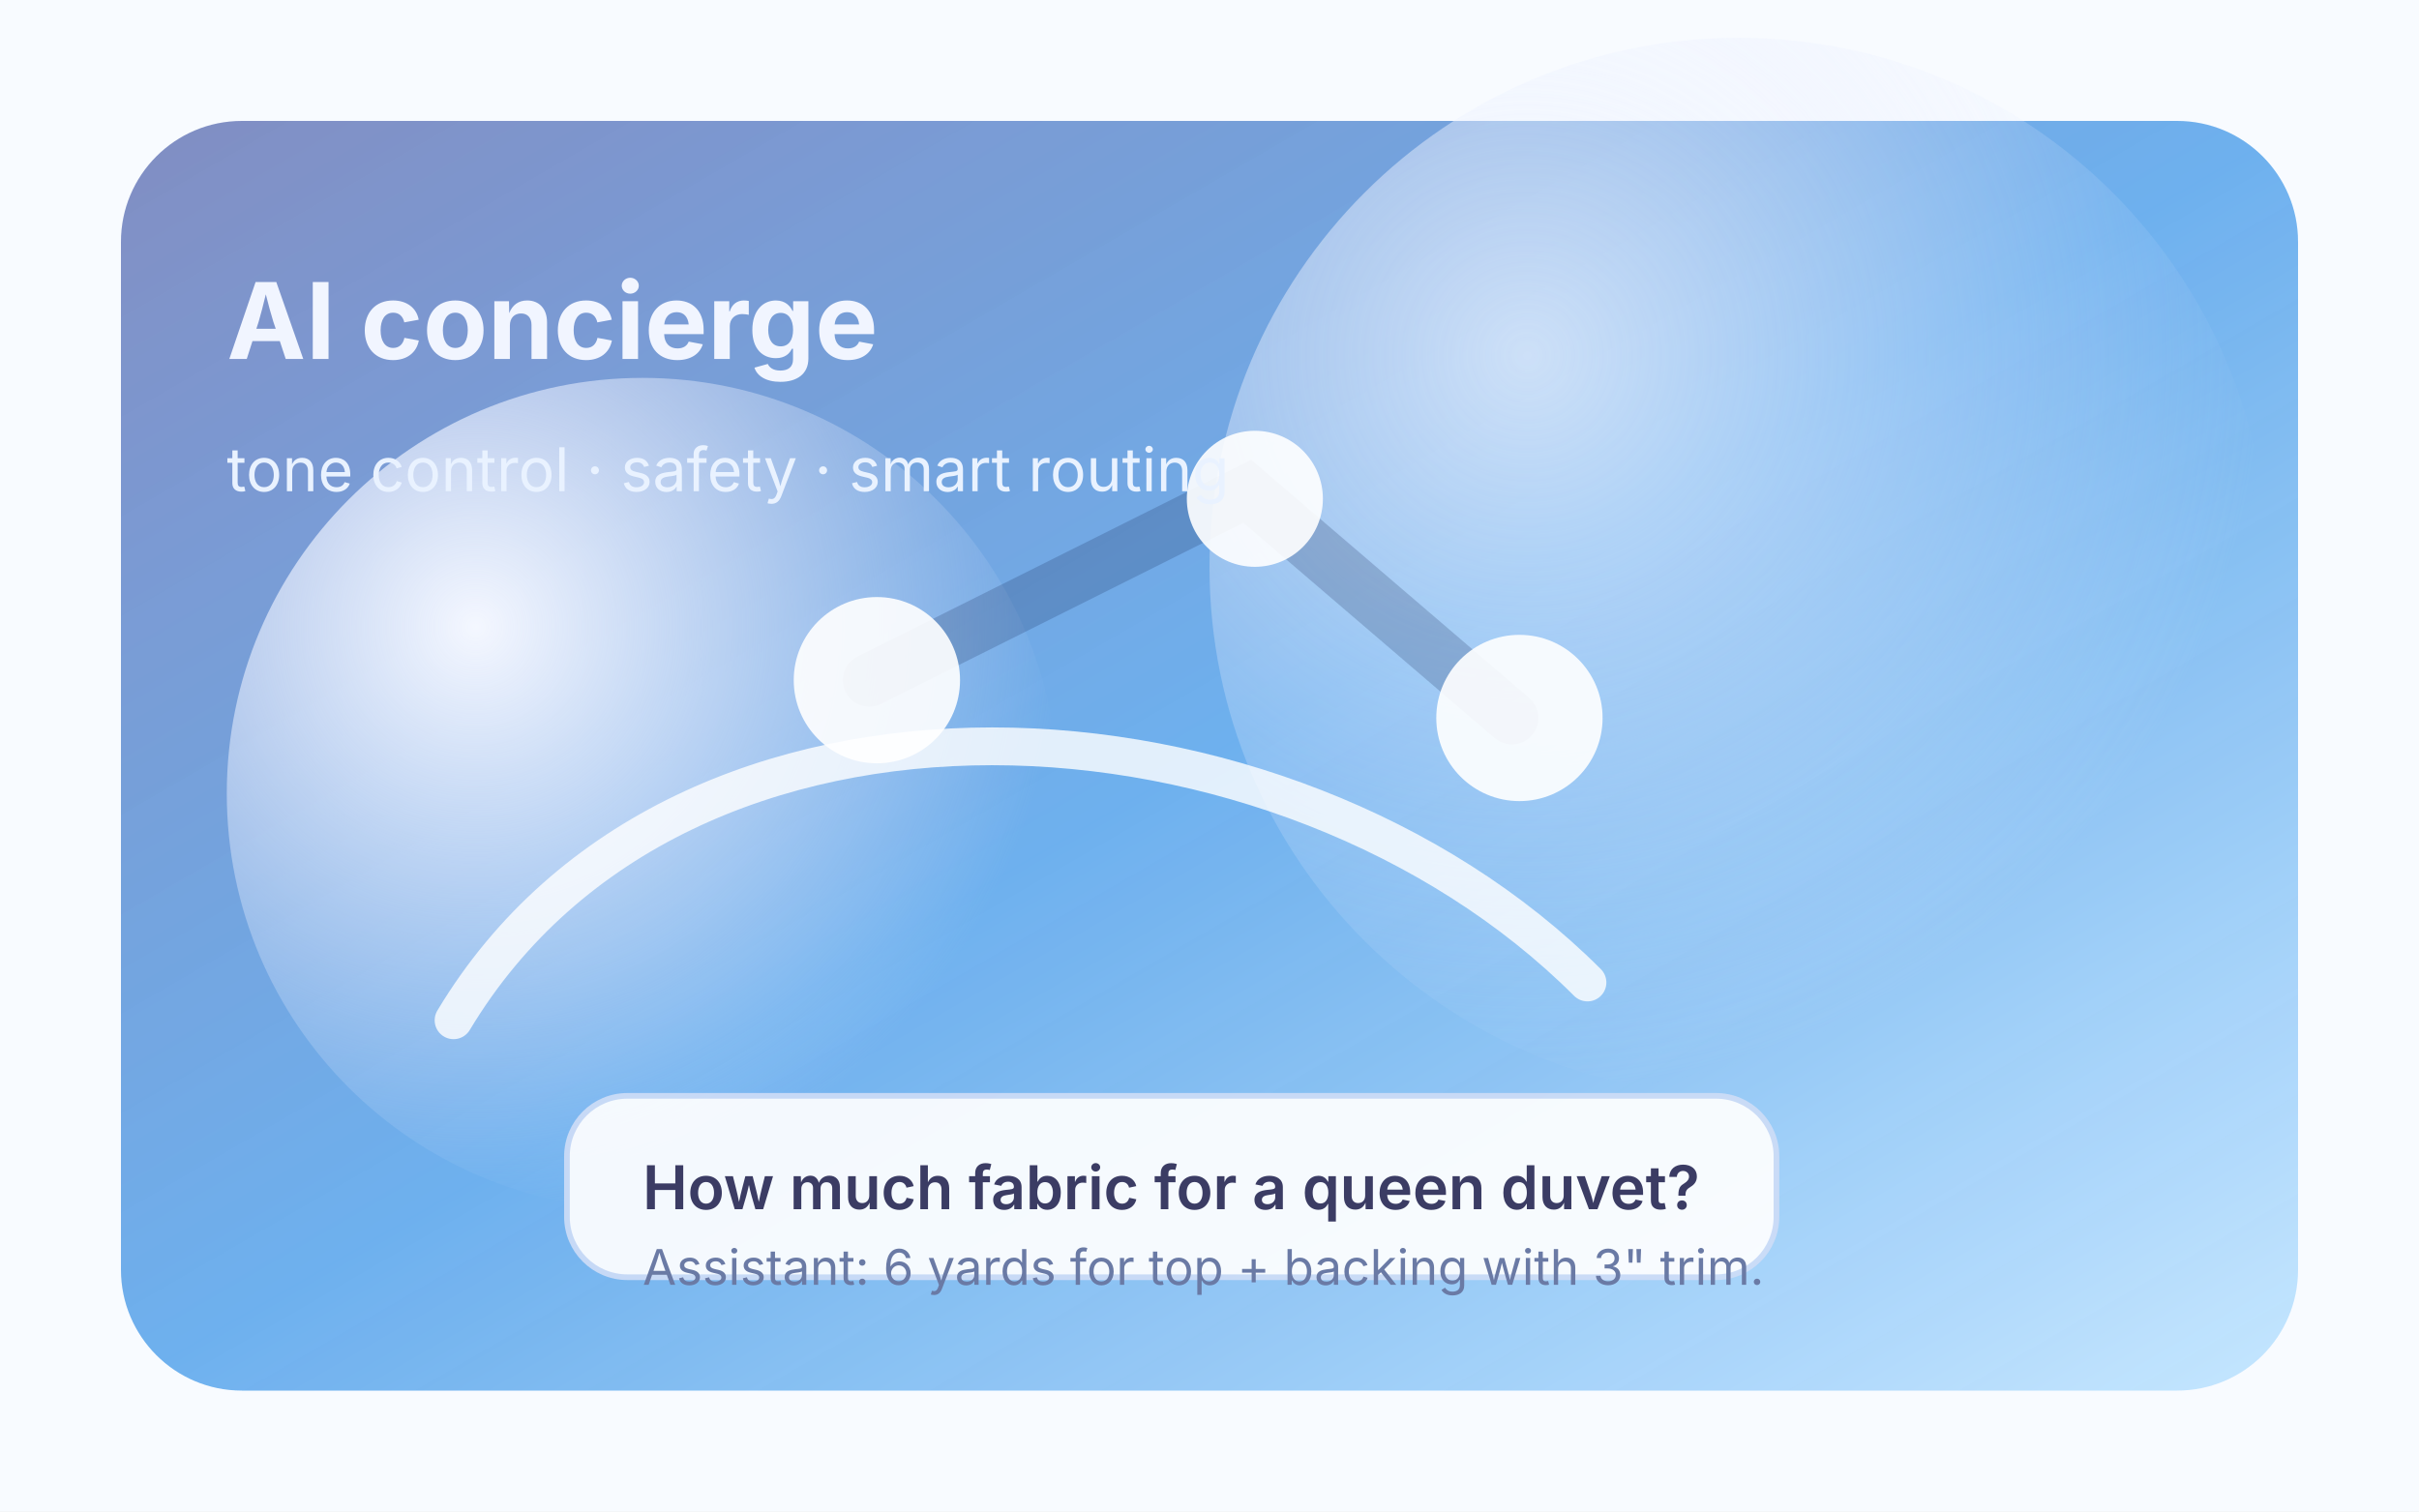
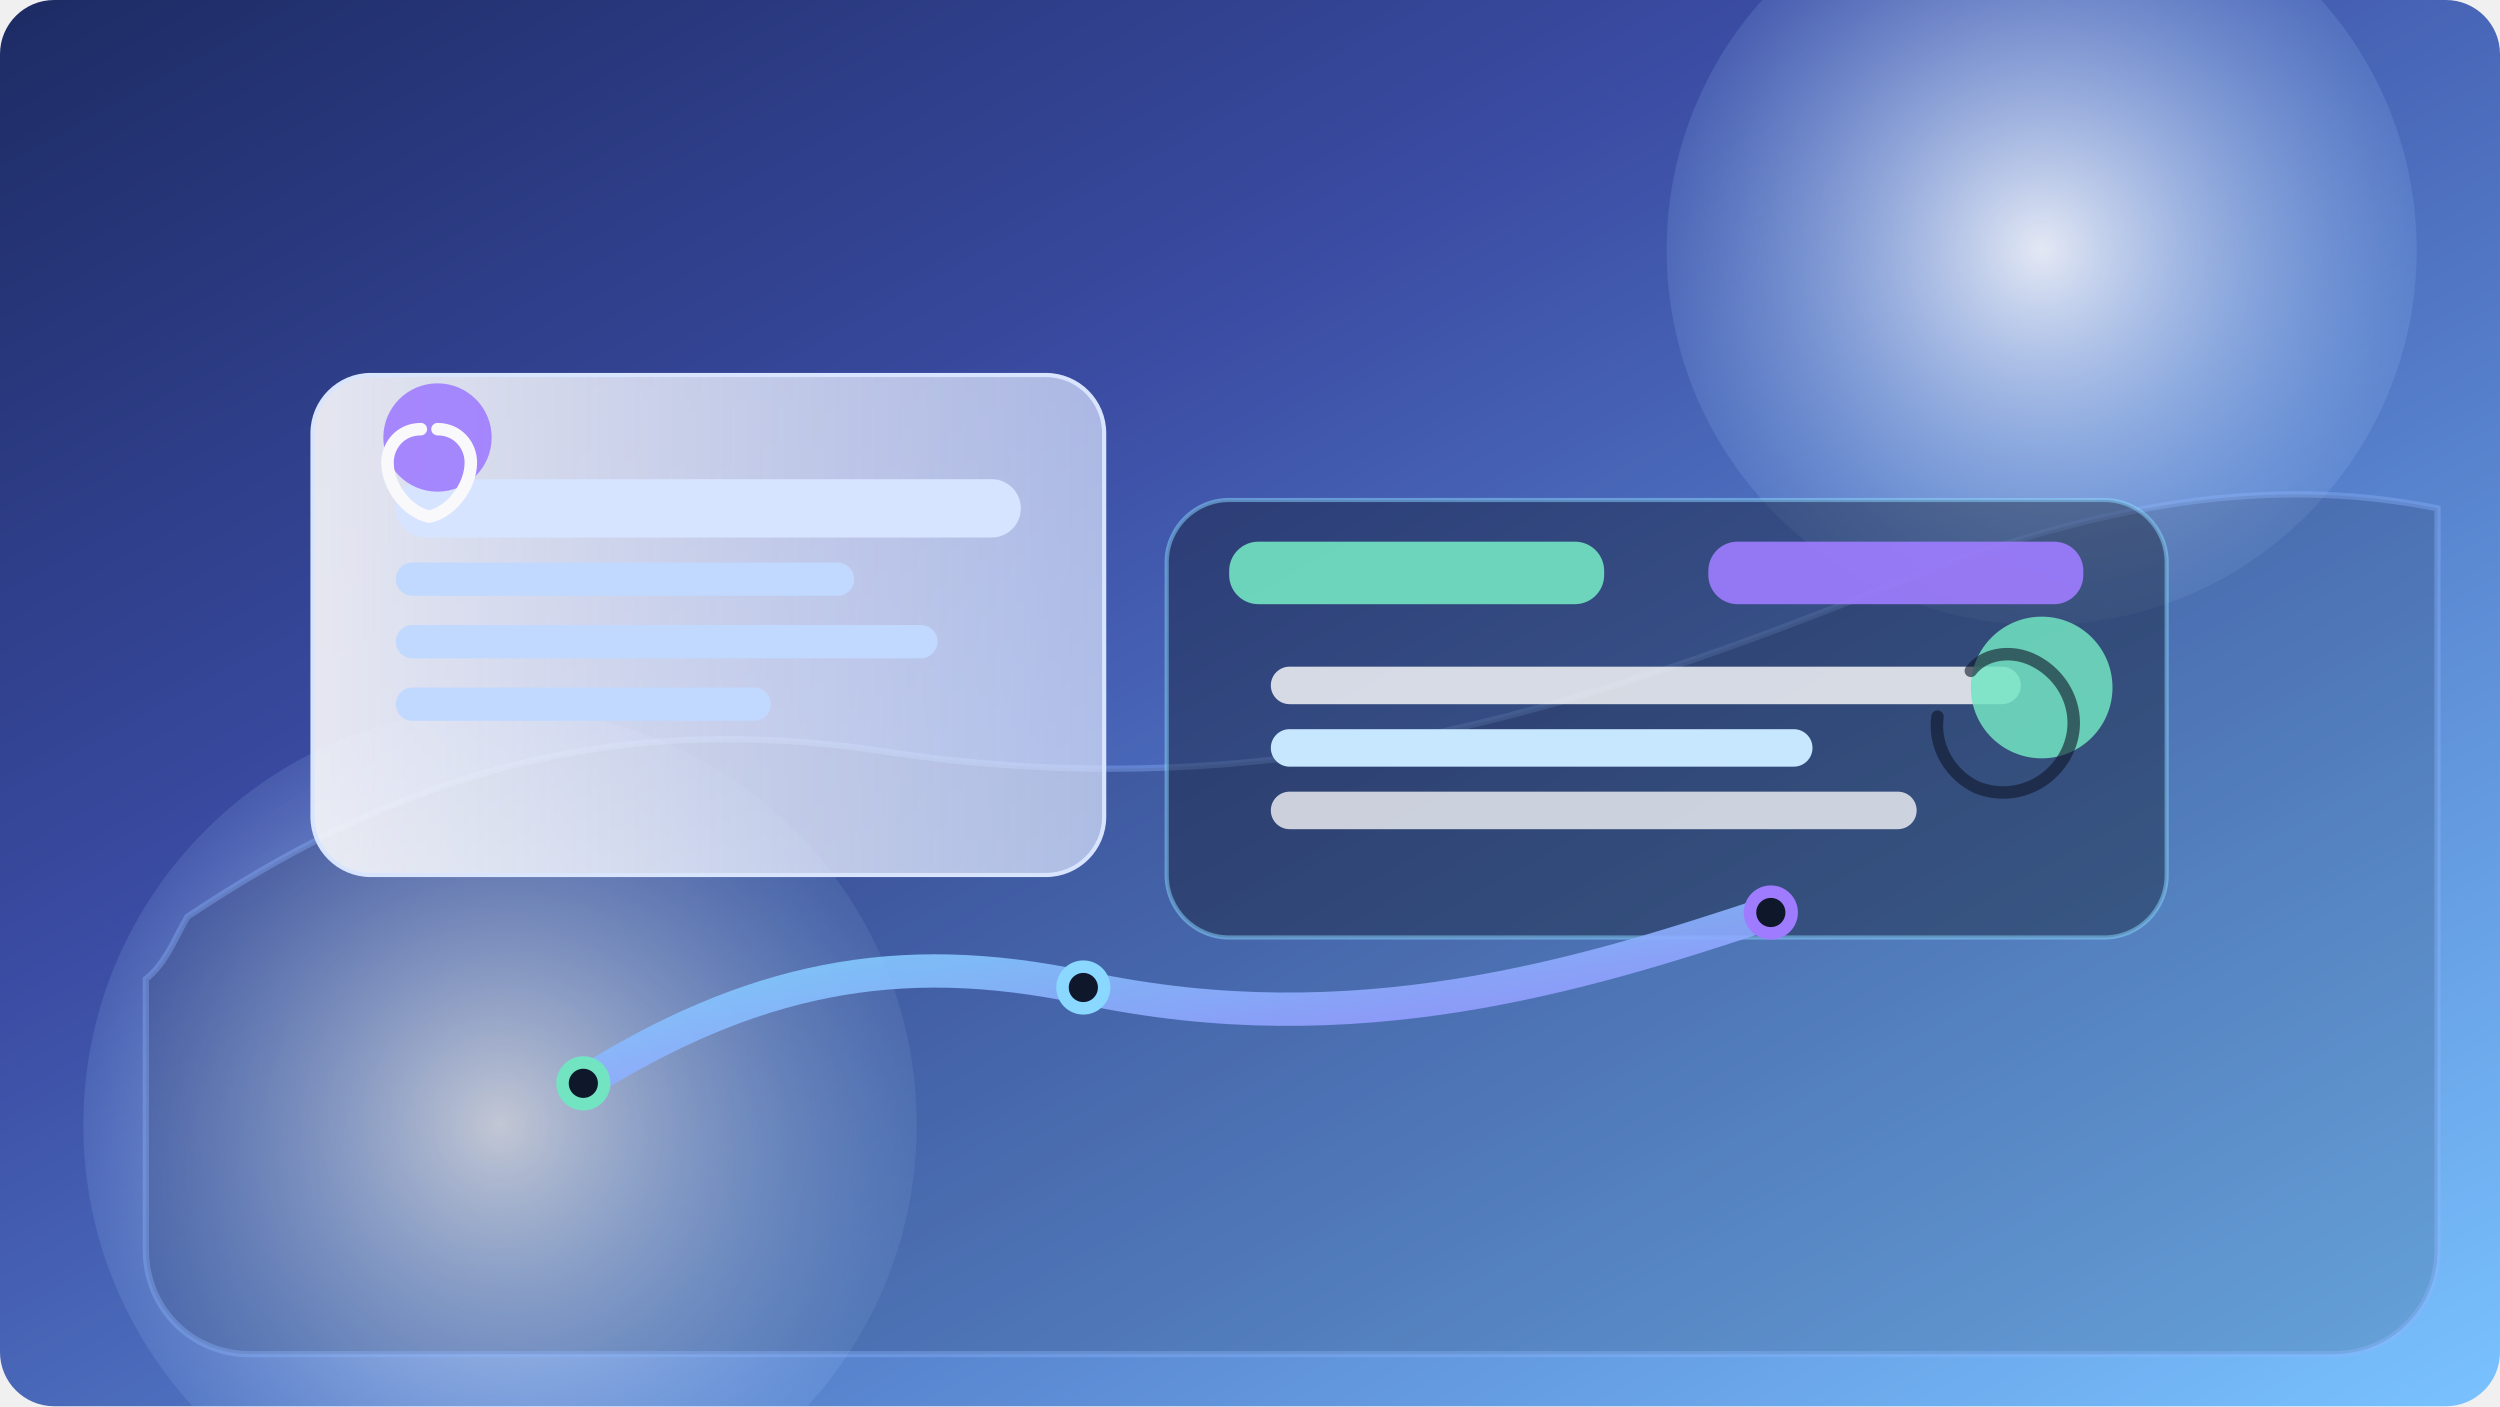
- <svg xmlns="http://www.w3.org/2000/svg" width="640" height="400" viewBox="0 0 640 400" role="img" aria-labelledby="title desc">
+ <svg xmlns="http://www.w3.org/2000/svg" width="1200" height="675" viewBox="0 0 1200 675" fill="none">
  <defs>
-     <linearGradient id="g1" x1="0%" y1="0%" x2="100%" y2="100%">
-       <stop offset="0%" stop-color="#6e7bb8" stop-opacity="0.9" />
-       <stop offset="50%" stop-color="#4d9fea" stop-opacity="0.85" />
-       <stop offset="100%" stop-color="#bde3ff" stop-opacity="0.9" />
+     <linearGradient id="sky" x1="0" y1="0" x2="1" y2="1">
+       <stop offset="0%" stop-color="#1D2B64" />
+       <stop offset="35%" stop-color="#3A4BA2" />
+       <stop offset="100%" stop-color="#79C2FF" />
    </linearGradient>
-     <radialGradient id="g2" cx="30%" cy="30%" r="70%">
-       <stop offset="0" stop-color="#f4f7ff" stop-opacity="1" />
-       <stop offset="1" stop-color="#e1e9ff" stop-opacity="0" />
+     <linearGradient id="pearl" x1="0" y1="0" x2="1" y2="0">
+       <stop offset="0%" stop-color="#F9F9FB" stop-opacity="0.9" />
+       <stop offset="100%" stop-color="#DCE6FF" stop-opacity="0.7" />
+     </linearGradient>
+     <linearGradient id="accent" x1="0" y1="0" x2="1" y2="1">
+       <stop offset="0%" stop-color="#7AE2FF" />
+       <stop offset="100%" stop-color="#9F7CFF" />
+     </linearGradient>
+     <radialGradient id="pulse" cx="50%" cy="50%" r="60%">
+       <stop offset="0%" stop-color="#FFFFFF" stop-opacity="0.85" />
+       <stop offset="100%" stop-color="#92C4FF" stop-opacity="0" />
    </radialGradient>
  </defs>
-   <rect width="640" height="400" fill="#f8fbff" />
-   <rect x="32" y="32" width="576" height="336" rx="32" fill="url(#g1)" opacity="0.95" />
-   <circle cx="170" cy="210" r="110" fill="url(#g2)" />
-   <circle cx="460" cy="150" r="140" fill="url(#g2)" opacity="0.7" />
-   <path d="M120 270 C180 170 340 180 420 260" fill="none" stroke="#ffffff" stroke-width="10" stroke-linecap="round" opacity="0.8" />
-   <path d="M230 180 L330 130 L400 190" fill="none" stroke="#0f1f4f" stroke-opacity="0.2" stroke-width="14" stroke-linecap="round" />
-   <circle cx="232" cy="180" r="22" fill="#ffffff" opacity="0.9" />
-   <circle cx="332" cy="132" r="18" fill="#ffffff" opacity="0.9" />
-   <circle cx="402" cy="190" r="22" fill="#ffffff" opacity="0.9" />
-   <text x="60" y="95" fill="#f1f5ff" font-family="Inter, sans-serif" font-size="28" font-weight="700">AI concierge</text>
-   <text x="60" y="130" fill="#e9f2ff" font-family="Inter, sans-serif" font-size="16">tone control · safety · smart routing</text>
-   <rect x="150" y="290" width="320" height="48" rx="16" fill="#ffffff" opacity="0.92" stroke="#cddcf6" stroke-width="1.5" />
-   <text x="170" y="320" fill="#3b3c64" font-family="Inter, sans-serif" font-size="16" font-weight="600">How much fabric for a queen duvet?</text>
-   <text x="170" y="340" fill="#6a7aa5" font-family="Inter, sans-serif" font-size="13">Assistant: 6 yards for top + backing with 3" trim.</text>
+   <rect width="1200" height="675" rx="26" fill="url(#sky)" />
+   <circle cx="980" cy="120" r="180" fill="url(#pulse)" />
+   <circle cx="240" cy="540" r="200" fill="url(#pulse)" />
+   <path d="M90 440C180 380 280 340 420 360C610 390 760 340 910 280C1020 236 1100 230 1170 244V600C1170 628 1148 650 1120 650H120C92 650 70 628 70 600V470C80 462 84 450 90 440Z" fill="#0F172A" fill-opacity="0.16" stroke="#8FB7FF" stroke-opacity="0.35" stroke-width="3" />
+   <rect x="150" y="180" width="380" height="240" rx="28" fill="url(#pearl)" stroke="#D9E5FF" stroke-width="2" />
+   <rect x="190" y="230" width="300" height="28" rx="14" fill="#D6E4FF" />
+   <rect x="190" y="270" width="220" height="16" rx="8" fill="#C1D8FF" />
+   <rect x="190" y="300" width="260" height="16" rx="8" fill="#C1D8FF" />
+   <rect x="190" y="330" width="180" height="16" rx="8" fill="#C1D8FF" />
+   <rect x="560" y="240" width="480" height="210" rx="30" fill="#0F172A" fill-opacity="0.4" stroke="#8AD7FF" stroke-opacity="0.5" stroke-width="2" />
+   <rect x="590" y="260" width="180" height="30" rx="14" fill="#72E4C2" fill-opacity="0.9" />
+   <rect x="820" y="260" width="180" height="30" rx="14" fill="#9F7CFF" fill-opacity="0.9" />
+   <rect x="610" y="320" width="360" height="18" rx="9" fill="#FFFFFF" fill-opacity="0.8" />
+   <rect x="610" y="350" width="260" height="18" rx="9" fill="#C7E7FF" />
+   <rect x="610" y="380" width="310" height="18" rx="9" fill="#FFFFFF" fill-opacity="0.75" />
+   <circle cx="210" cy="210" r="26" fill="#9F7CFF" fill-opacity="0.9" />
+   <circle cx="980" cy="330" r="34" fill="#72E4C2" fill-opacity="0.85" />
+   <path d="M210 206C220 206 226 214 226 222C226 234 216 246 206 248C196 246 186 234 186 222C186 214 192 206 202 206" stroke="#F9F9FB" stroke-width="6" stroke-linecap="round" stroke-linejoin="round" />
+   <path d="M946 322C952 314 964 312 974 316C991 323 1000 342 993 359C986 376 967 385 949 378C936 372 928 358 930 344" stroke="#0F172A" stroke-opacity="0.6" stroke-width="6" stroke-linecap="round" />
+   <path d="M280 520C360 470 430 455 520 474C650 502 760 468 850 438" stroke="url(#accent)" stroke-width="16" stroke-linecap="round" stroke-opacity="0.9" />
+   <circle cx="520" cy="474" r="10" fill="#0F172A" stroke="#8AD7FF" stroke-width="6" />
+   <circle cx="850" cy="438" r="10" fill="#0F172A" stroke="#9F7CFF" stroke-width="6" />
+   <circle cx="280" cy="520" r="10" fill="#0F172A" stroke="#72E4C2" stroke-width="6" />
</svg>
